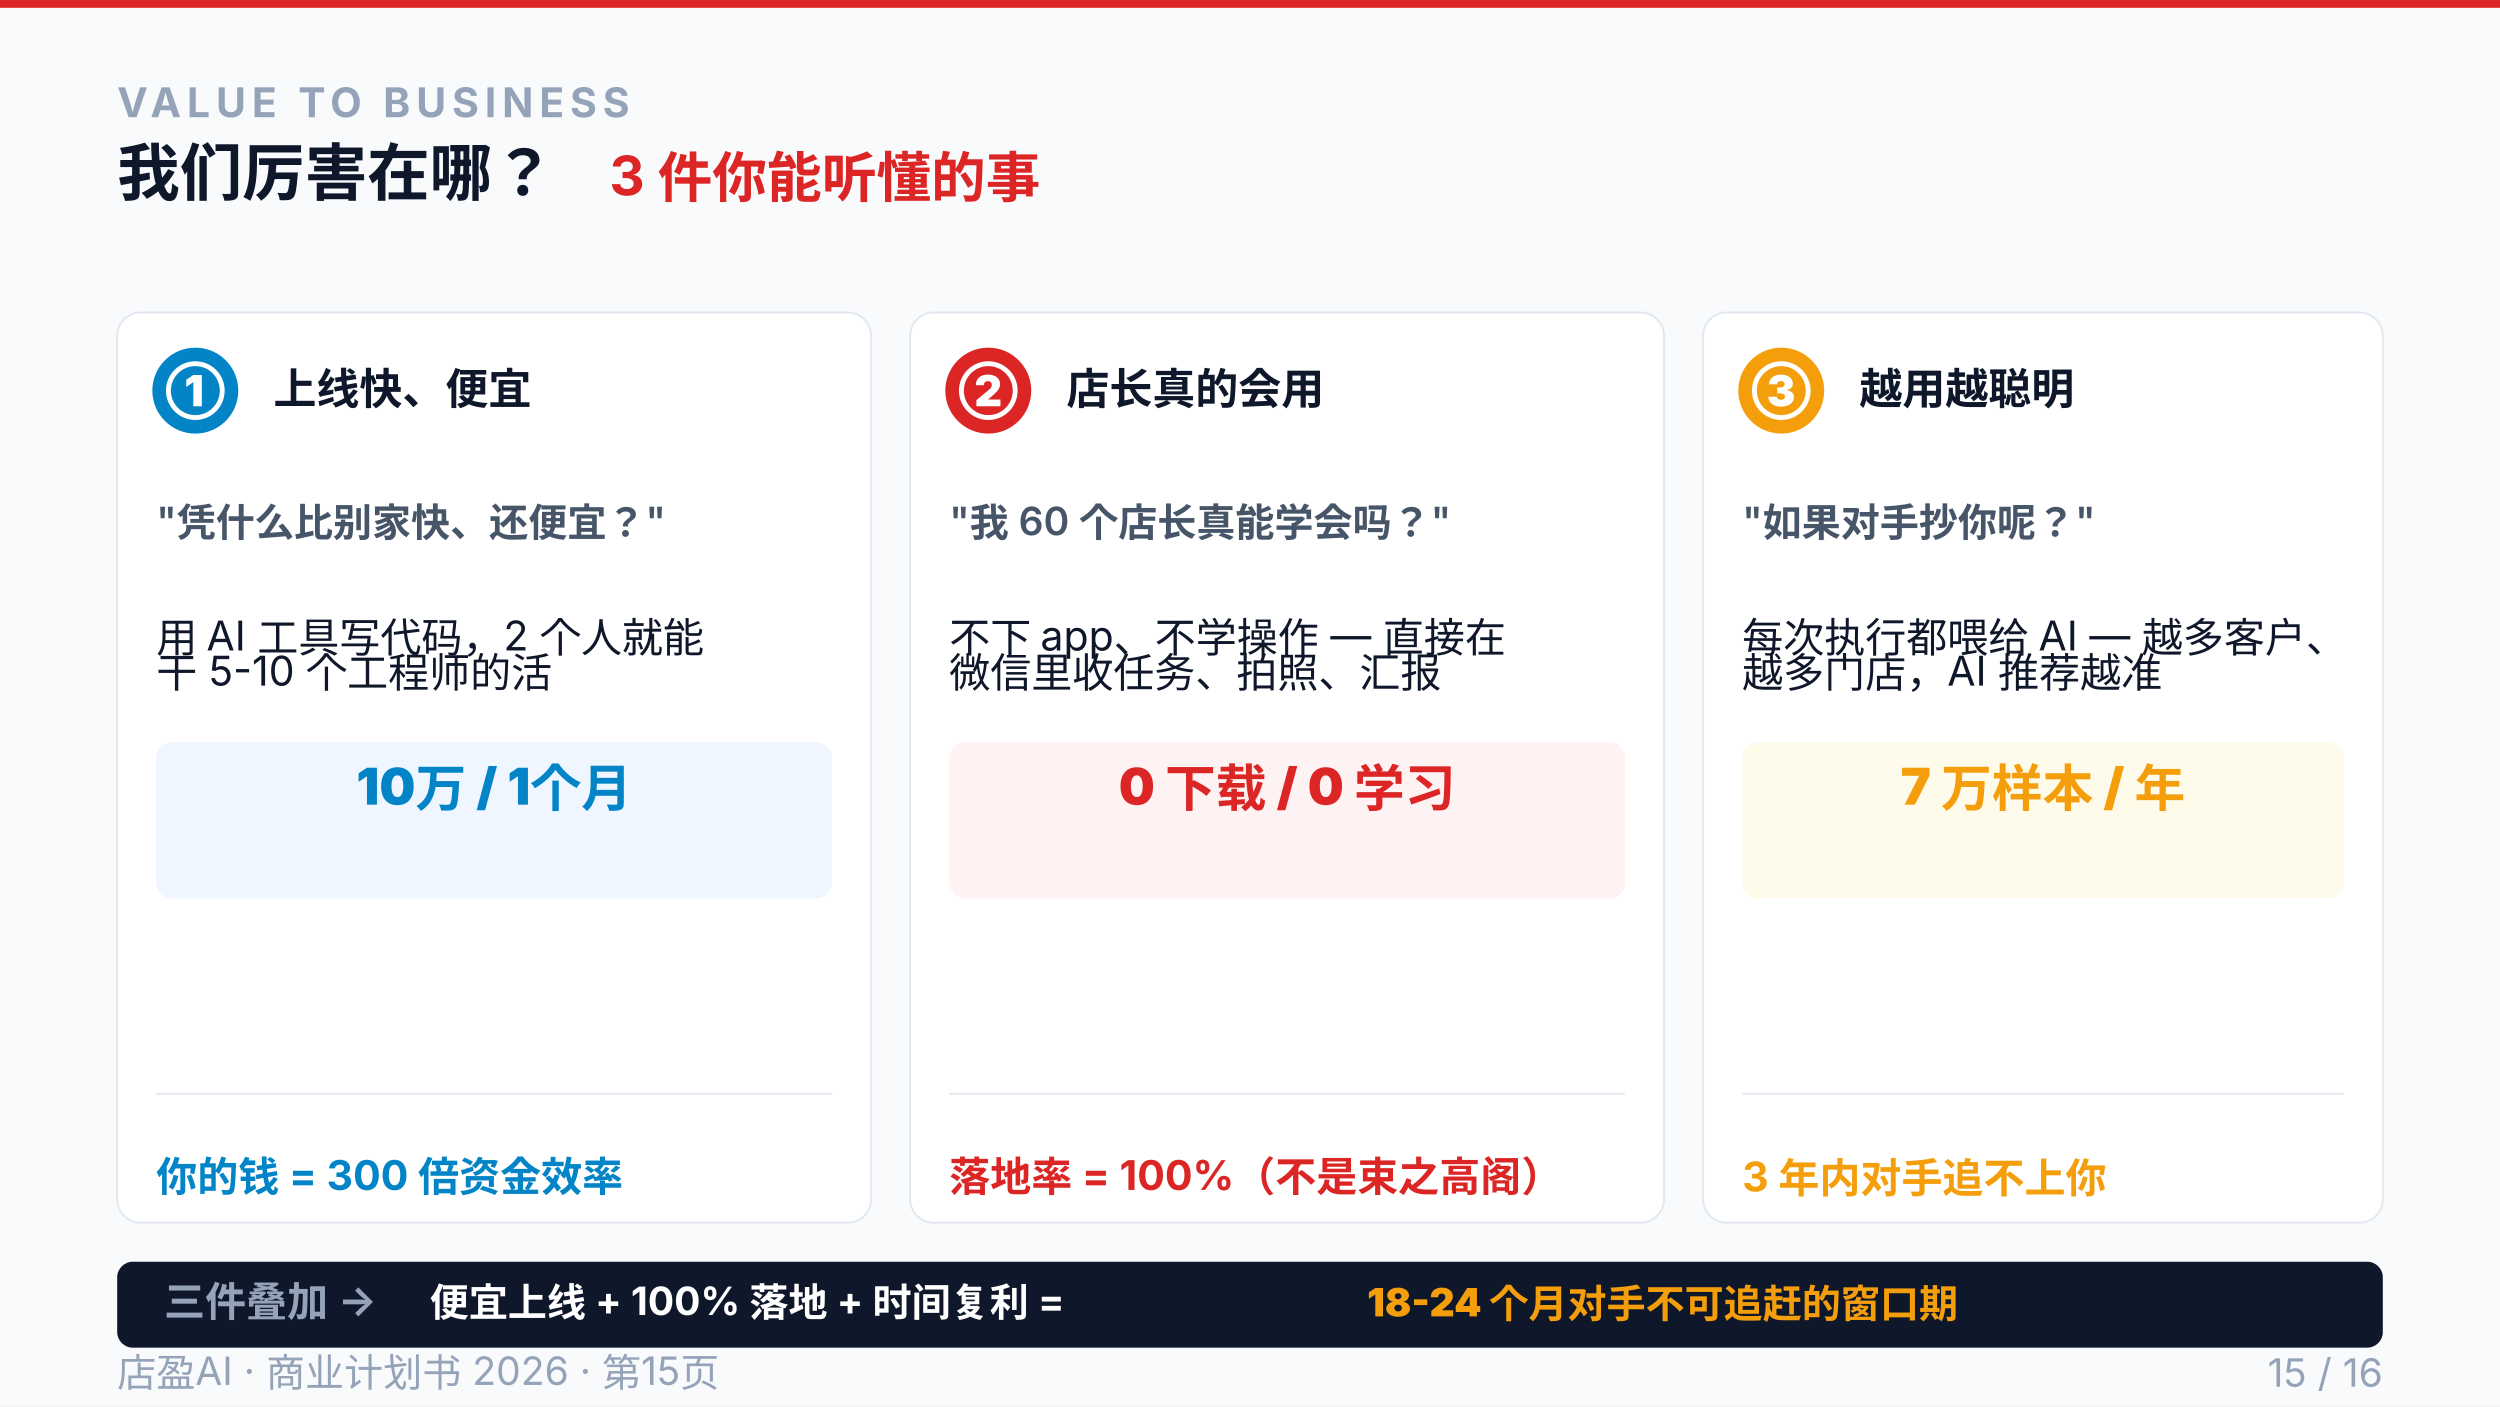
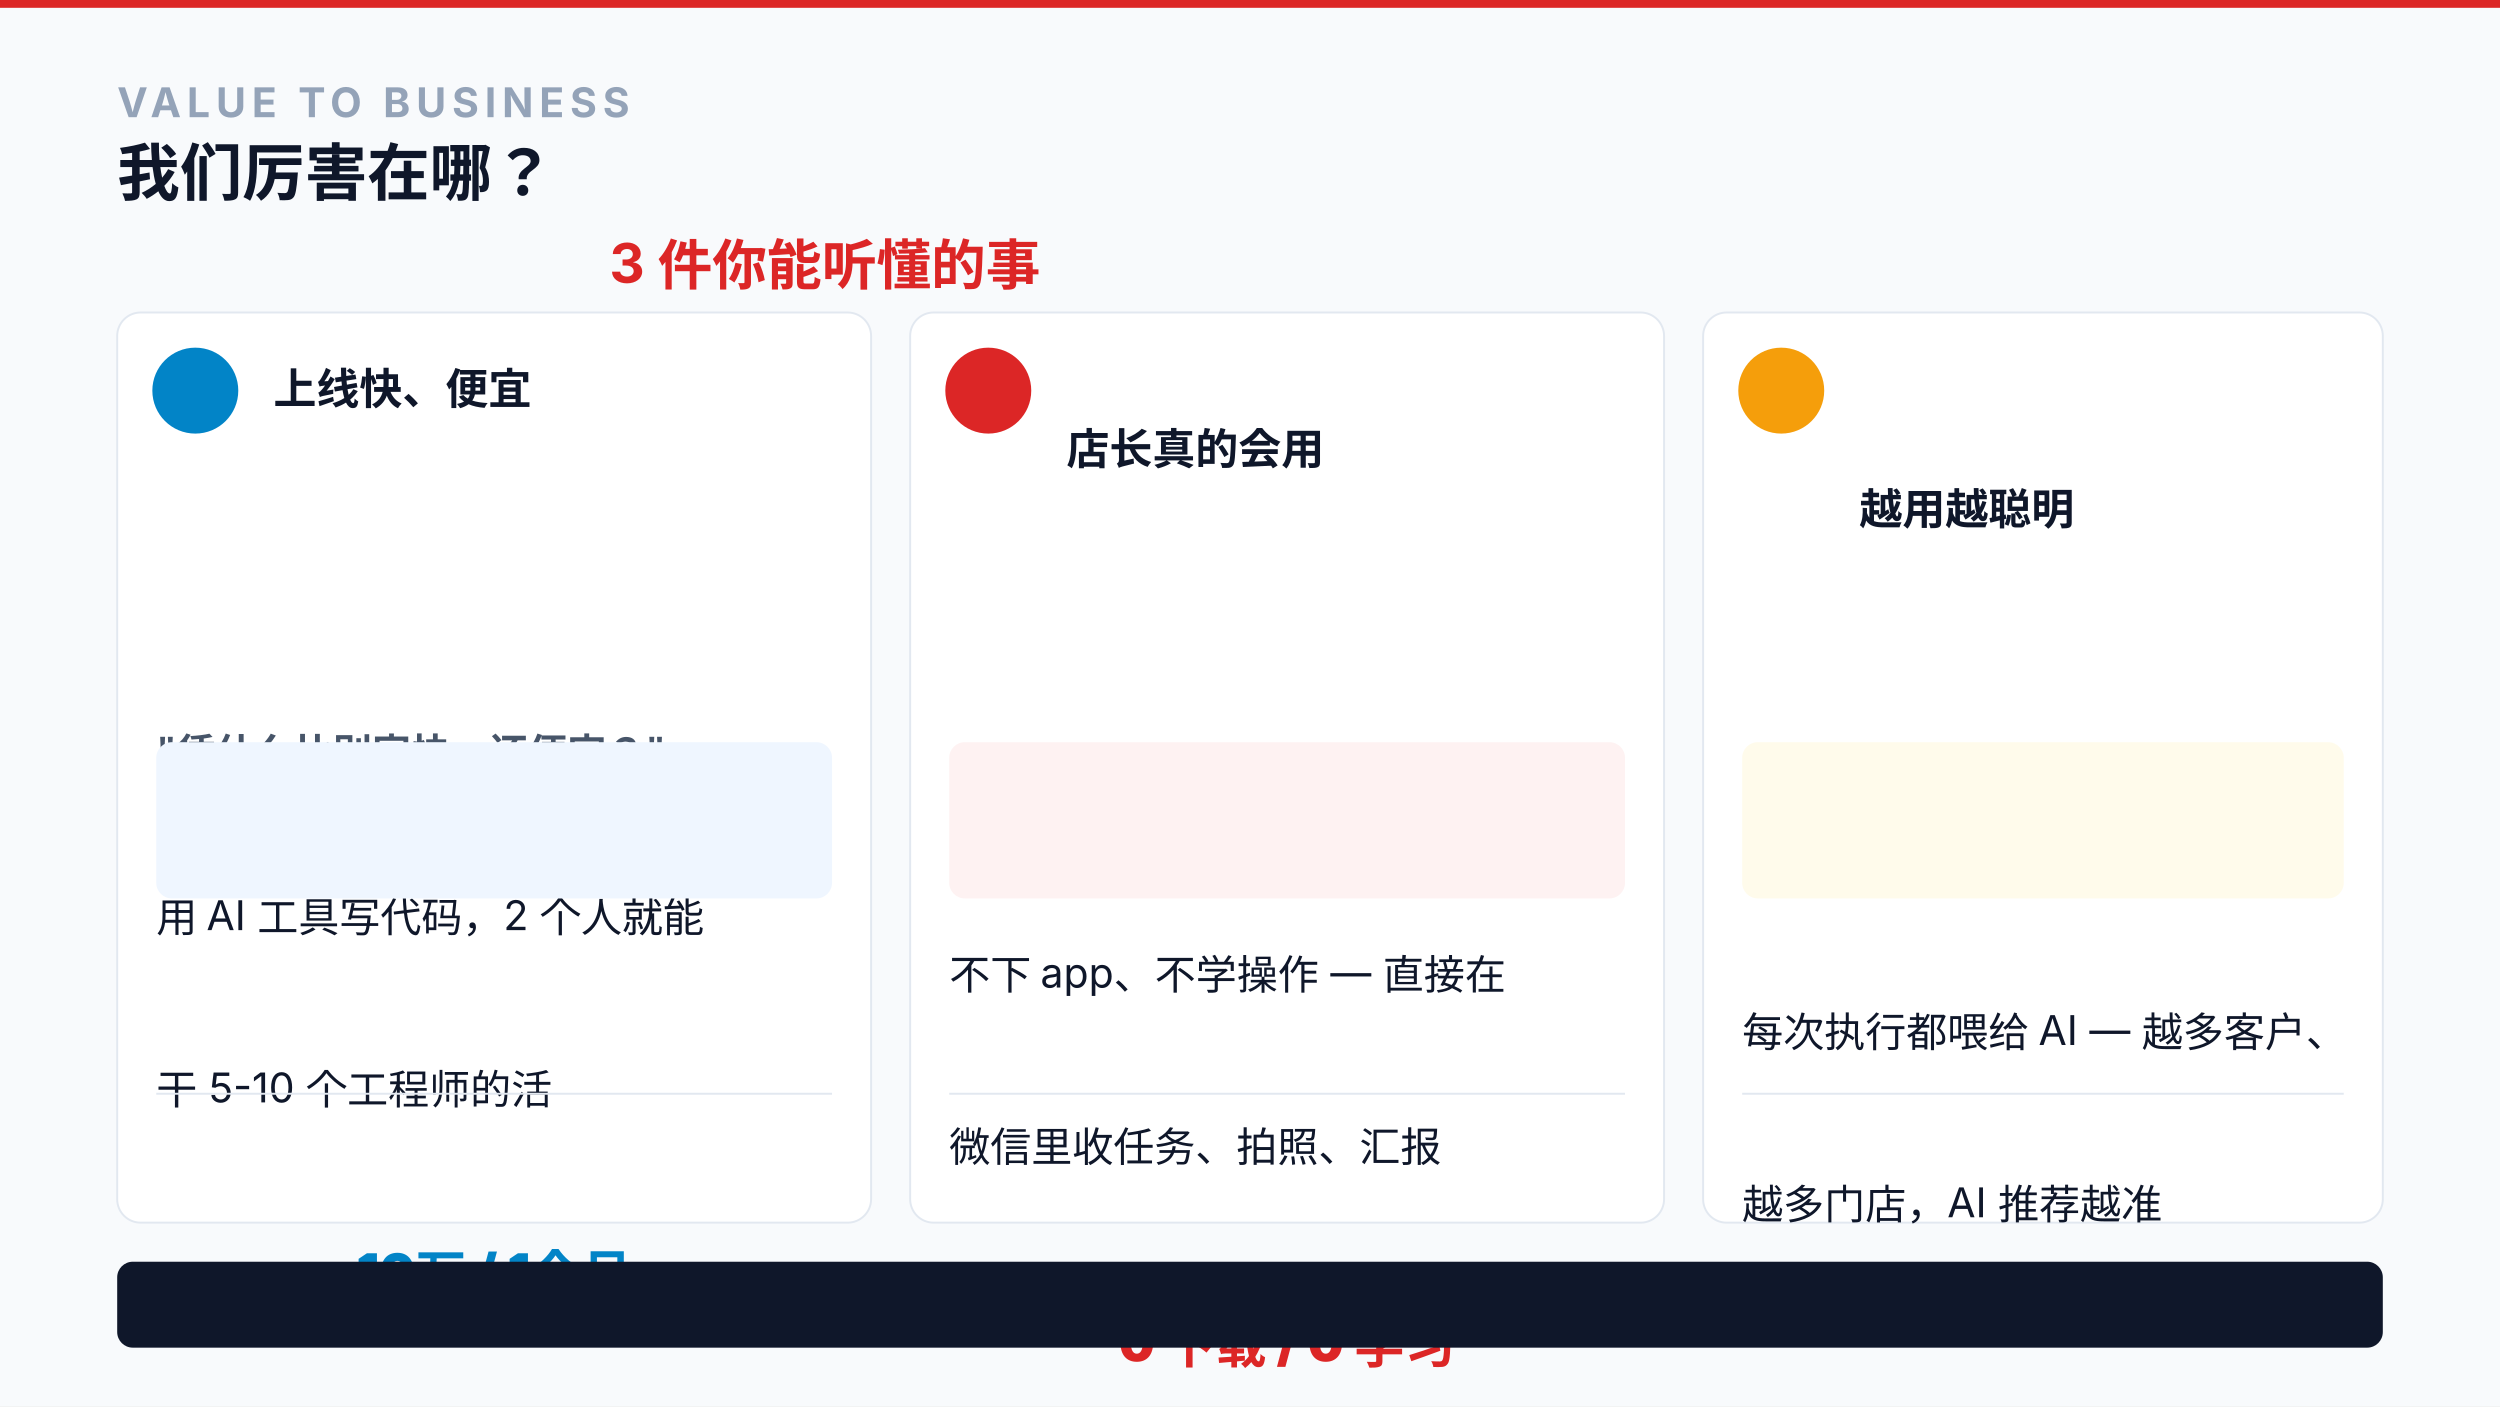
<svg xmlns="http://www.w3.org/2000/svg" width="1280" height="720" viewBox="0 0 1280 720">
  <rect width="1280" height="720" fill="#f8fafc" />
  <rect width="1280" height="4" fill="#dc2626" />
  <text x="60" y="60" font-family="system-ui,-apple-system,PingFang SC,Microsoft YaHei,sans-serif" font-size="21" fill="#94a3b8" font-weight="700" letter-spacing="3">VALUE TO BUSINESS</text>
  <text x="60" y="100" font-family="system-ui,-apple-system,PingFang SC,Microsoft YaHei,sans-serif" font-size="32" font-weight="900" fill="#0f172a">我们厉害在哪？</text>
-   <text x="312" y="100" font-family="system-ui,-apple-system,PingFang SC,Microsoft YaHei,sans-serif" font-size="28" font-weight="700" fill="#dc2626">3 件你能听懂的事</text>
+   <text x="312" y="144.8" font-family="system-ui,-apple-system,PingFang SC,Microsoft YaHei,sans-serif" font-size="28" font-weight="700" fill="#dc2626">3 件你能听懂的事</text>
  <rect x="60" y="160" width="386" height="466" rx="12" fill="#ffffff" stroke="#e2e8f0" stroke-width="1" />
  <circle cx="100" cy="200" r="22" fill="#0284c7" />
-   <text x="100" y="208" font-family="system-ui,-apple-system,PingFang SC,Microsoft YaHei,sans-serif" font-size="22" font-weight="900" fill="#ffffff" text-anchor="middle">①</text>
+   <text x="100" y="299.4" font-family="system-ui,-apple-system,PingFang SC,Microsoft YaHei,sans-serif" font-size="22" font-weight="900" fill="#ffffff" text-anchor="middle">①</text>
  <text x="140" y="207" font-family="system-ui,-apple-system,PingFang SC,Microsoft YaHei,sans-serif" font-size="22" font-weight="900" fill="#0f172a">上线快、便宜</text>
-   <text x="80" y="274" font-family="system-ui,-apple-system,PingFang SC,Microsoft YaHei,sans-serif" font-size="20" fill="#475569" font-weight="600">"凭什么比别家快、还便宜？"</text>
-   <text x="80" y="334" font-family="system-ui,-apple-system,PingFang SC,Microsoft YaHei,sans-serif" font-size="21" fill="#0f172a">用 AI 工具写代码，2 个人就能</text>
-   <text x="80" y="352" font-family="system-ui,-apple-system,PingFang SC,Microsoft YaHei,sans-serif" font-size="21" fill="#0f172a">干 5-10 个工程师的活</text>
+   <text x="80" y="391.8" font-family="system-ui,-apple-system,PingFang SC,Microsoft YaHei,sans-serif" font-size="20" fill="#475569" font-weight="600">"凭什么比别家快、还便宜？"</text>
+   <text x="80" y="477.2" font-family="system-ui,-apple-system,PingFang SC,Microsoft YaHei,sans-serif" font-size="21" fill="#0f172a">用 AI 工具写代码，2 个人就能</text>
+   <text x="80" y="565.4" font-family="system-ui,-apple-system,PingFang SC,Microsoft YaHei,sans-serif" font-size="21" fill="#0f172a">干 5-10 个工程师的活</text>
  <rect x="80" y="380" width="346" height="80" rx="8" fill="#eff6ff" />
-   <text x="253" y="412" font-family="system-ui,-apple-system,PingFang SC,Microsoft YaHei,sans-serif" font-size="26" font-weight="900" fill="#0284c7" text-anchor="middle">10万 / 1个月</text>
+   <text x="253" y="660.6" font-family="system-ui,-apple-system,PingFang SC,Microsoft YaHei,sans-serif" font-size="26" font-weight="900" fill="#0284c7" text-anchor="middle">10万 / 1个月</text>
  <line x1="80" y1="560" x2="426" y2="560" stroke="#e2e8f0" stroke-width="1" />
-   <text x="80" y="610" font-family="system-ui,-apple-system,PingFang SC,Microsoft YaHei,sans-serif" font-size="21" font-weight="700" fill="#0284c7">你的钱 = 300 倍资金效率</text>
  <rect x="466" y="160" width="386" height="466" rx="12" fill="#ffffff" stroke="#e2e8f0" stroke-width="1" />
  <circle cx="506" cy="200" r="22" fill="#dc2626" />
-   <text x="506" y="208" font-family="system-ui,-apple-system,PingFang SC,Microsoft YaHei,sans-serif" font-size="22" font-weight="900" fill="#ffffff" text-anchor="middle">②</text>
-   <text x="546" y="207" font-family="system-ui,-apple-system,PingFang SC,Microsoft YaHei,sans-serif" font-size="22" font-weight="900" fill="#0f172a">店长真的会用</text>
-   <text x="486" y="274" font-family="system-ui,-apple-system,PingFang SC,Microsoft YaHei,sans-serif" font-size="20" fill="#475569" font-weight="600">"我 60 个店长真能学会吗？"</text>
-   <text x="486" y="334" font-family="system-ui,-apple-system,PingFang SC,Microsoft YaHei,sans-serif" font-size="21" fill="#0f172a">不下 app、不学操作 — 直接在</text>
-   <text x="486" y="352" font-family="system-ui,-apple-system,PingFang SC,Microsoft YaHei,sans-serif" font-size="21" fill="#0f172a">微信里收任务、拍照、汇报</text>
+   <text x="506" y="330.2" font-family="system-ui,-apple-system,PingFang SC,Microsoft YaHei,sans-serif" font-size="22" font-weight="900" fill="#ffffff" text-anchor="middle">②</text>
+   <text x="546" y="237.8" font-family="system-ui,-apple-system,PingFang SC,Microsoft YaHei,sans-serif" font-size="22" font-weight="900" fill="#0f172a">店长真的会用</text>
+   <text x="486" y="419.8" font-family="system-ui,-apple-system,PingFang SC,Microsoft YaHei,sans-serif" font-size="20" fill="#475569" font-weight="600">"我 60 个店长真能学会吗？"</text>
+   <text x="486" y="506.6" font-family="system-ui,-apple-system,PingFang SC,Microsoft YaHei,sans-serif" font-size="21" fill="#0f172a">不下 app、不学操作 — 直接在</text>
+   <text x="486" y="594.8" font-family="system-ui,-apple-system,PingFang SC,Microsoft YaHei,sans-serif" font-size="21" fill="#0f172a">微信里收任务、拍照、汇报</text>
  <rect x="486" y="380" width="346" height="80" rx="8" fill="#fef2f2" />
-   <text x="659" y="412" font-family="system-ui,-apple-system,PingFang SC,Microsoft YaHei,sans-serif" font-size="26" font-weight="900" fill="#dc2626" text-anchor="middle">0 下载 / 0 学习</text>
+   <text x="659" y="697" font-family="system-ui,-apple-system,PingFang SC,Microsoft YaHei,sans-serif" font-size="26" font-weight="900" fill="#dc2626" text-anchor="middle">0 下载 / 0 学习</text>
  <line x1="486" y1="560" x2="832" y2="560" stroke="#e2e8f0" stroke-width="1" />
-   <text x="486" y="610" font-family="system-ui,-apple-system,PingFang SC,Microsoft YaHei,sans-serif" font-size="21" font-weight="700" fill="#dc2626">落地率 = 100%（不是束之高阁）</text>
  <rect x="872" y="160" width="348" height="466" rx="12" fill="#ffffff" stroke="#e2e8f0" stroke-width="1" />
  <circle cx="912" cy="200" r="22" fill="#f59e0b" />
-   <text x="912" y="208" font-family="system-ui,-apple-system,PingFang SC,Microsoft YaHei,sans-serif" font-size="22" font-weight="900" fill="#ffffff" text-anchor="middle">③</text>
-   <text x="952" y="207" font-family="system-ui,-apple-system,PingFang SC,Microsoft YaHei,sans-serif" font-size="22" font-weight="900" fill="#0f172a">越用越聪明</text>
-   <text x="892" y="274" font-family="system-ui,-apple-system,PingFang SC,Microsoft YaHei,sans-serif" font-size="20" fill="#475569" font-weight="600">"如果对手抄你呢？"</text>
-   <text x="892" y="334" font-family="system-ui,-apple-system,PingFang SC,Microsoft YaHei,sans-serif" font-size="21" fill="#0f172a">每次执行都喂给 AI — 越多客户、</text>
-   <text x="892" y="352" font-family="system-ui,-apple-system,PingFang SC,Microsoft YaHei,sans-serif" font-size="21" fill="#0f172a">越多门店，AI 推荐越准</text>
+   <text x="912" y="361" font-family="system-ui,-apple-system,PingFang SC,Microsoft YaHei,sans-serif" font-size="22" font-weight="900" fill="#ffffff" text-anchor="middle">③</text>
+   <text x="952" y="268.6" font-family="system-ui,-apple-system,PingFang SC,Microsoft YaHei,sans-serif" font-size="22" font-weight="900" fill="#0f172a">越用越聪明</text>
+   <text x="892" y="447.8" font-family="system-ui,-apple-system,PingFang SC,Microsoft YaHei,sans-serif" font-size="20" fill="#475569" font-weight="600">"如果对手抄你呢？"</text>
+   <text x="892" y="536" font-family="system-ui,-apple-system,PingFang SC,Microsoft YaHei,sans-serif" font-size="21" fill="#0f172a">每次执行都喂给 AI — 越多客户、</text>
+   <text x="892" y="624.2" font-family="system-ui,-apple-system,PingFang SC,Microsoft YaHei,sans-serif" font-size="21" fill="#0f172a">越多门店，AI 推荐越准</text>
  <rect x="892" y="380" width="308" height="80" rx="8" fill="#fffbeb" />
-   <text x="1046" y="412" font-family="system-ui,-apple-system,PingFang SC,Microsoft YaHei,sans-serif" font-size="26" font-weight="900" fill="#f59e0b" text-anchor="middle">7 万样本 / 年</text>
  <line x1="892" y1="560" x2="1200" y2="560" stroke="#e2e8f0" stroke-width="1" />
-   <text x="892" y="610" font-family="system-ui,-apple-system,PingFang SC,Microsoft YaHei,sans-serif" font-size="21" font-weight="700" fill="#f59e0b">3 年内对手追不上你</text>
  <rect x="60" y="646" width="1160" height="44" rx="8" fill="#0f172a" />
-   <text x="84" y="674" font-family="system-ui,-apple-system,PingFang SC,Microsoft YaHei,sans-serif" font-size="21" fill="#94a3b8" font-weight="700">三件叠加 →</text>
-   <text x="220" y="674" font-family="system-ui,-apple-system,PingFang SC,Microsoft YaHei,sans-serif" font-size="20" fill="#ffffff" font-weight="700">便宜上线 + 100% 落地 + 时间复利 = </text>
-   <text x="700" y="674" font-family="system-ui,-apple-system,PingFang SC,Microsoft YaHei,sans-serif" font-size="20" fill="#f59e0b" font-weight="900">18-24 个月对手不可追赶的窗口期</text>
-   <text x="60" y="710" font-family="system-ui,-apple-system" font-size="20" fill="#94a3b8">店盈AI · 商业计划书 2026 · 第15页</text>
-   <text x="1220" y="710" font-family="system-ui,-apple-system" font-size="20" fill="#94a3b8" text-anchor="end">15 / 16</text>
</svg>
